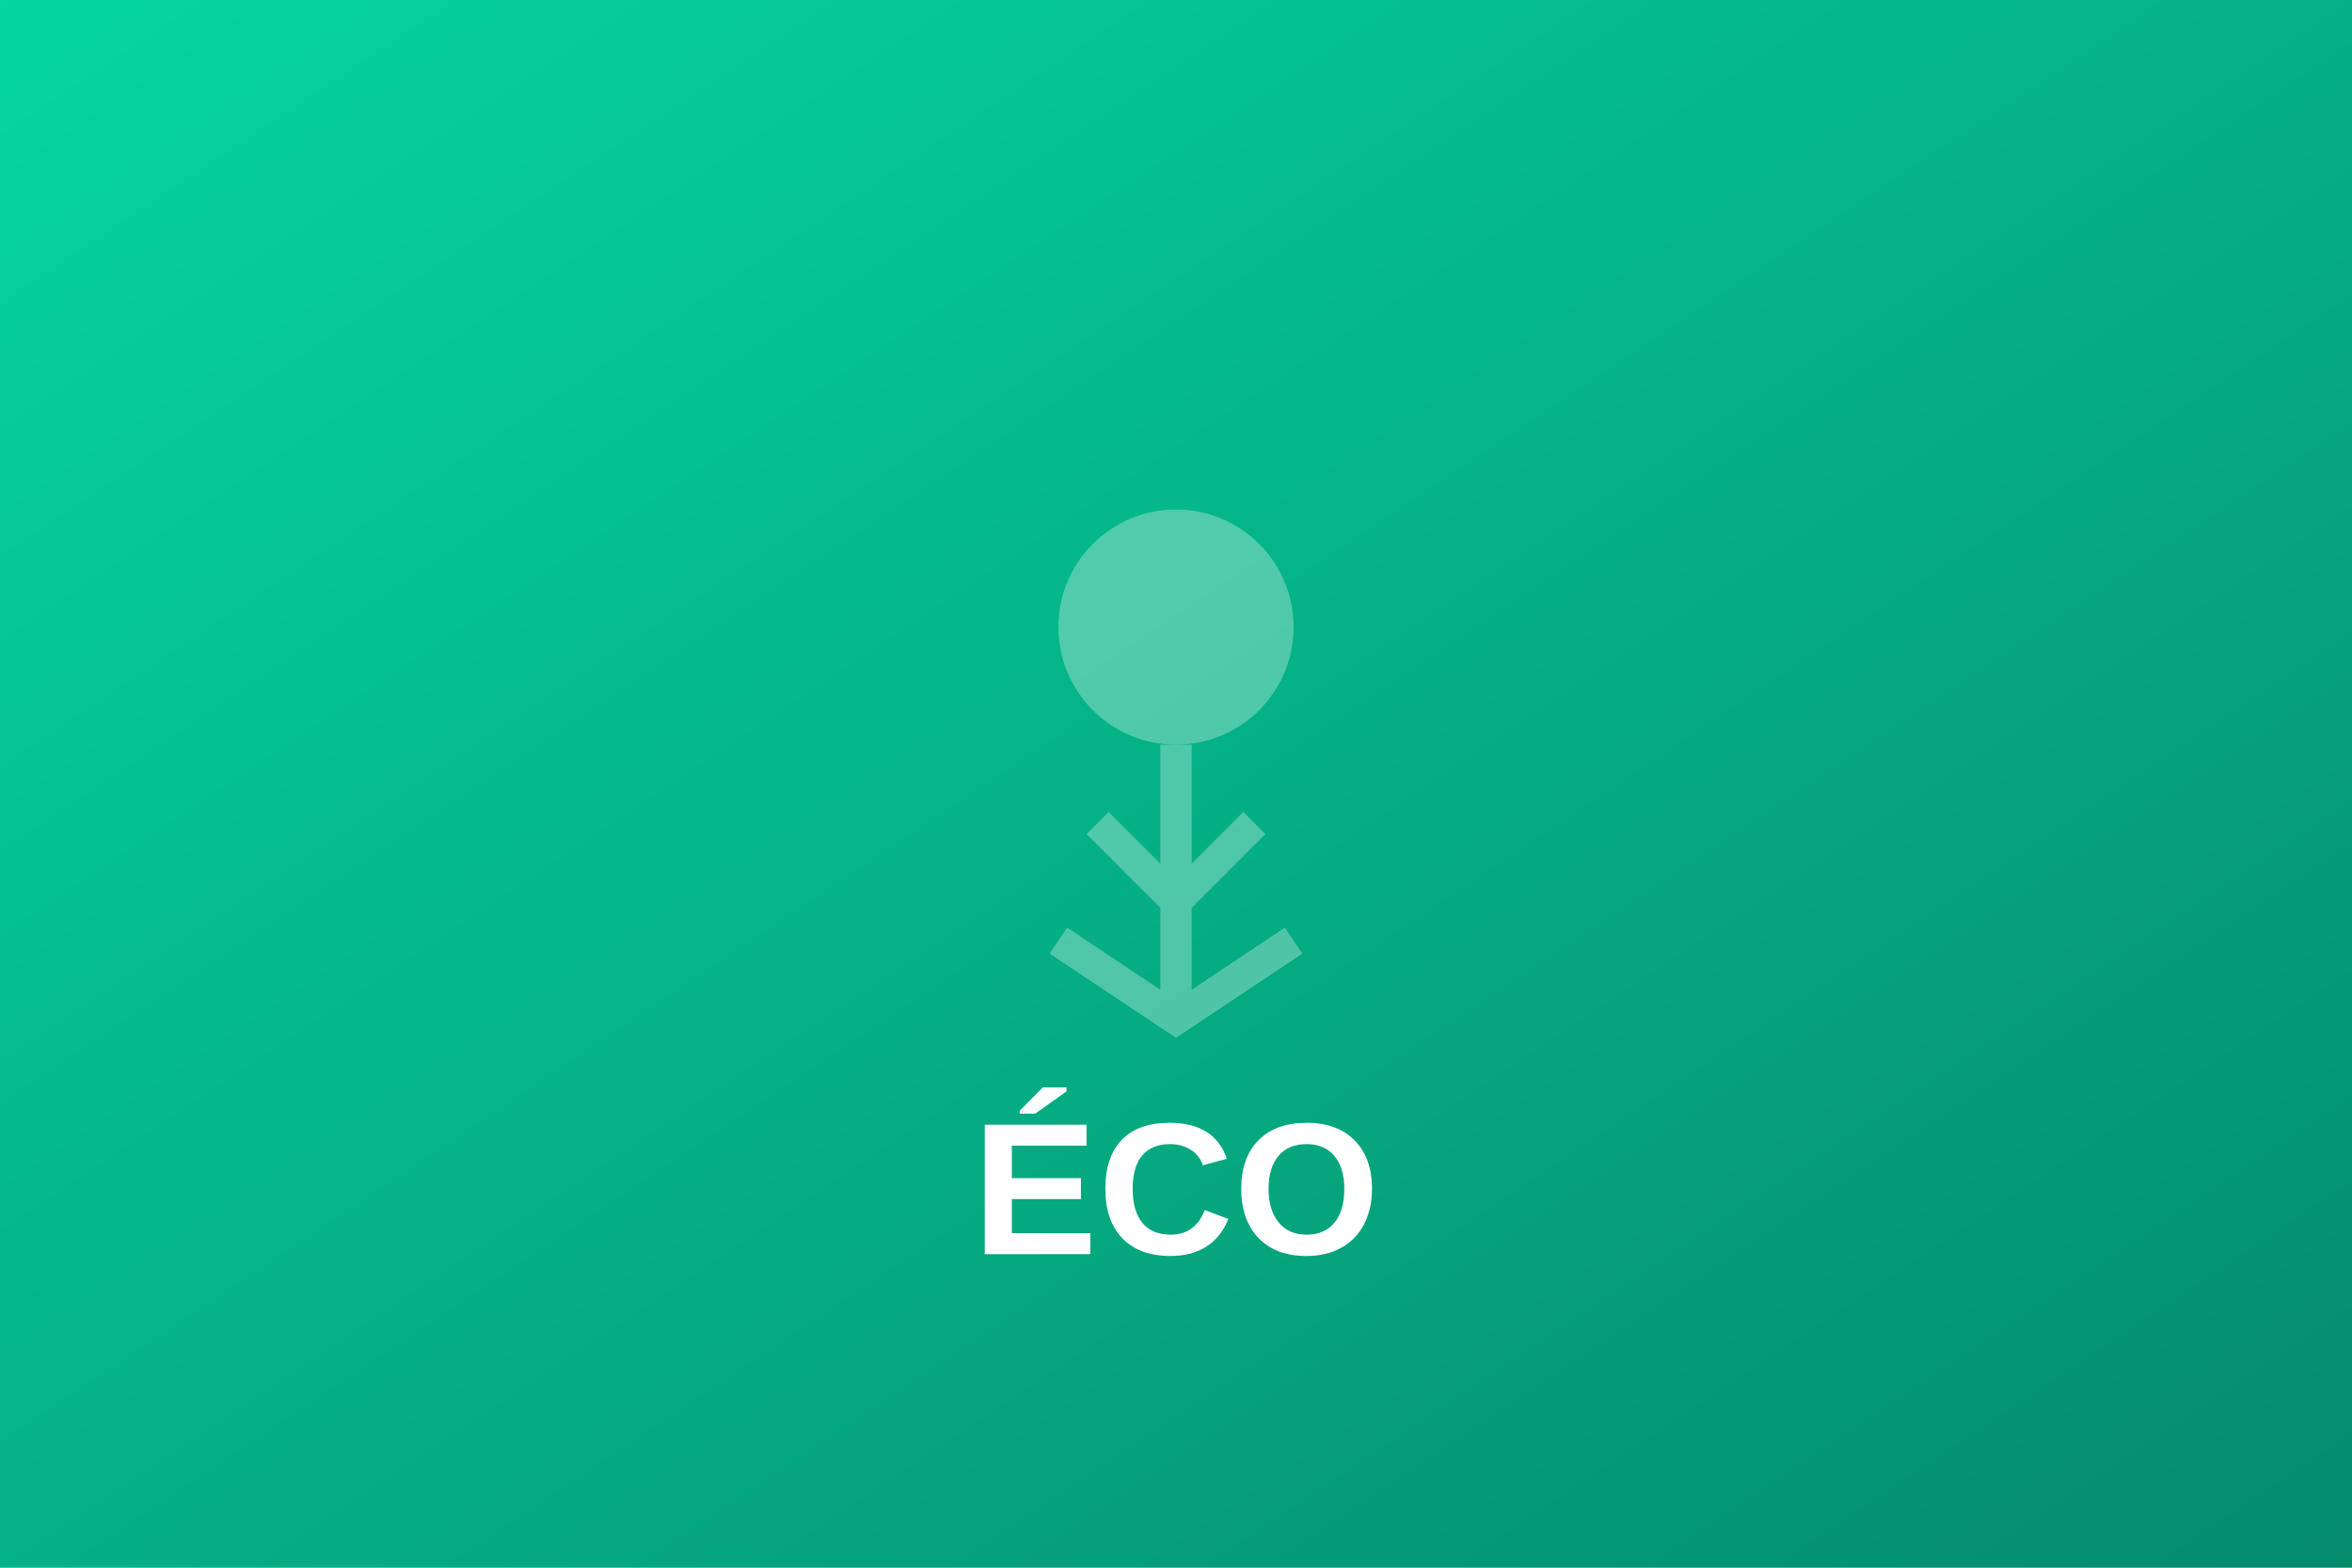
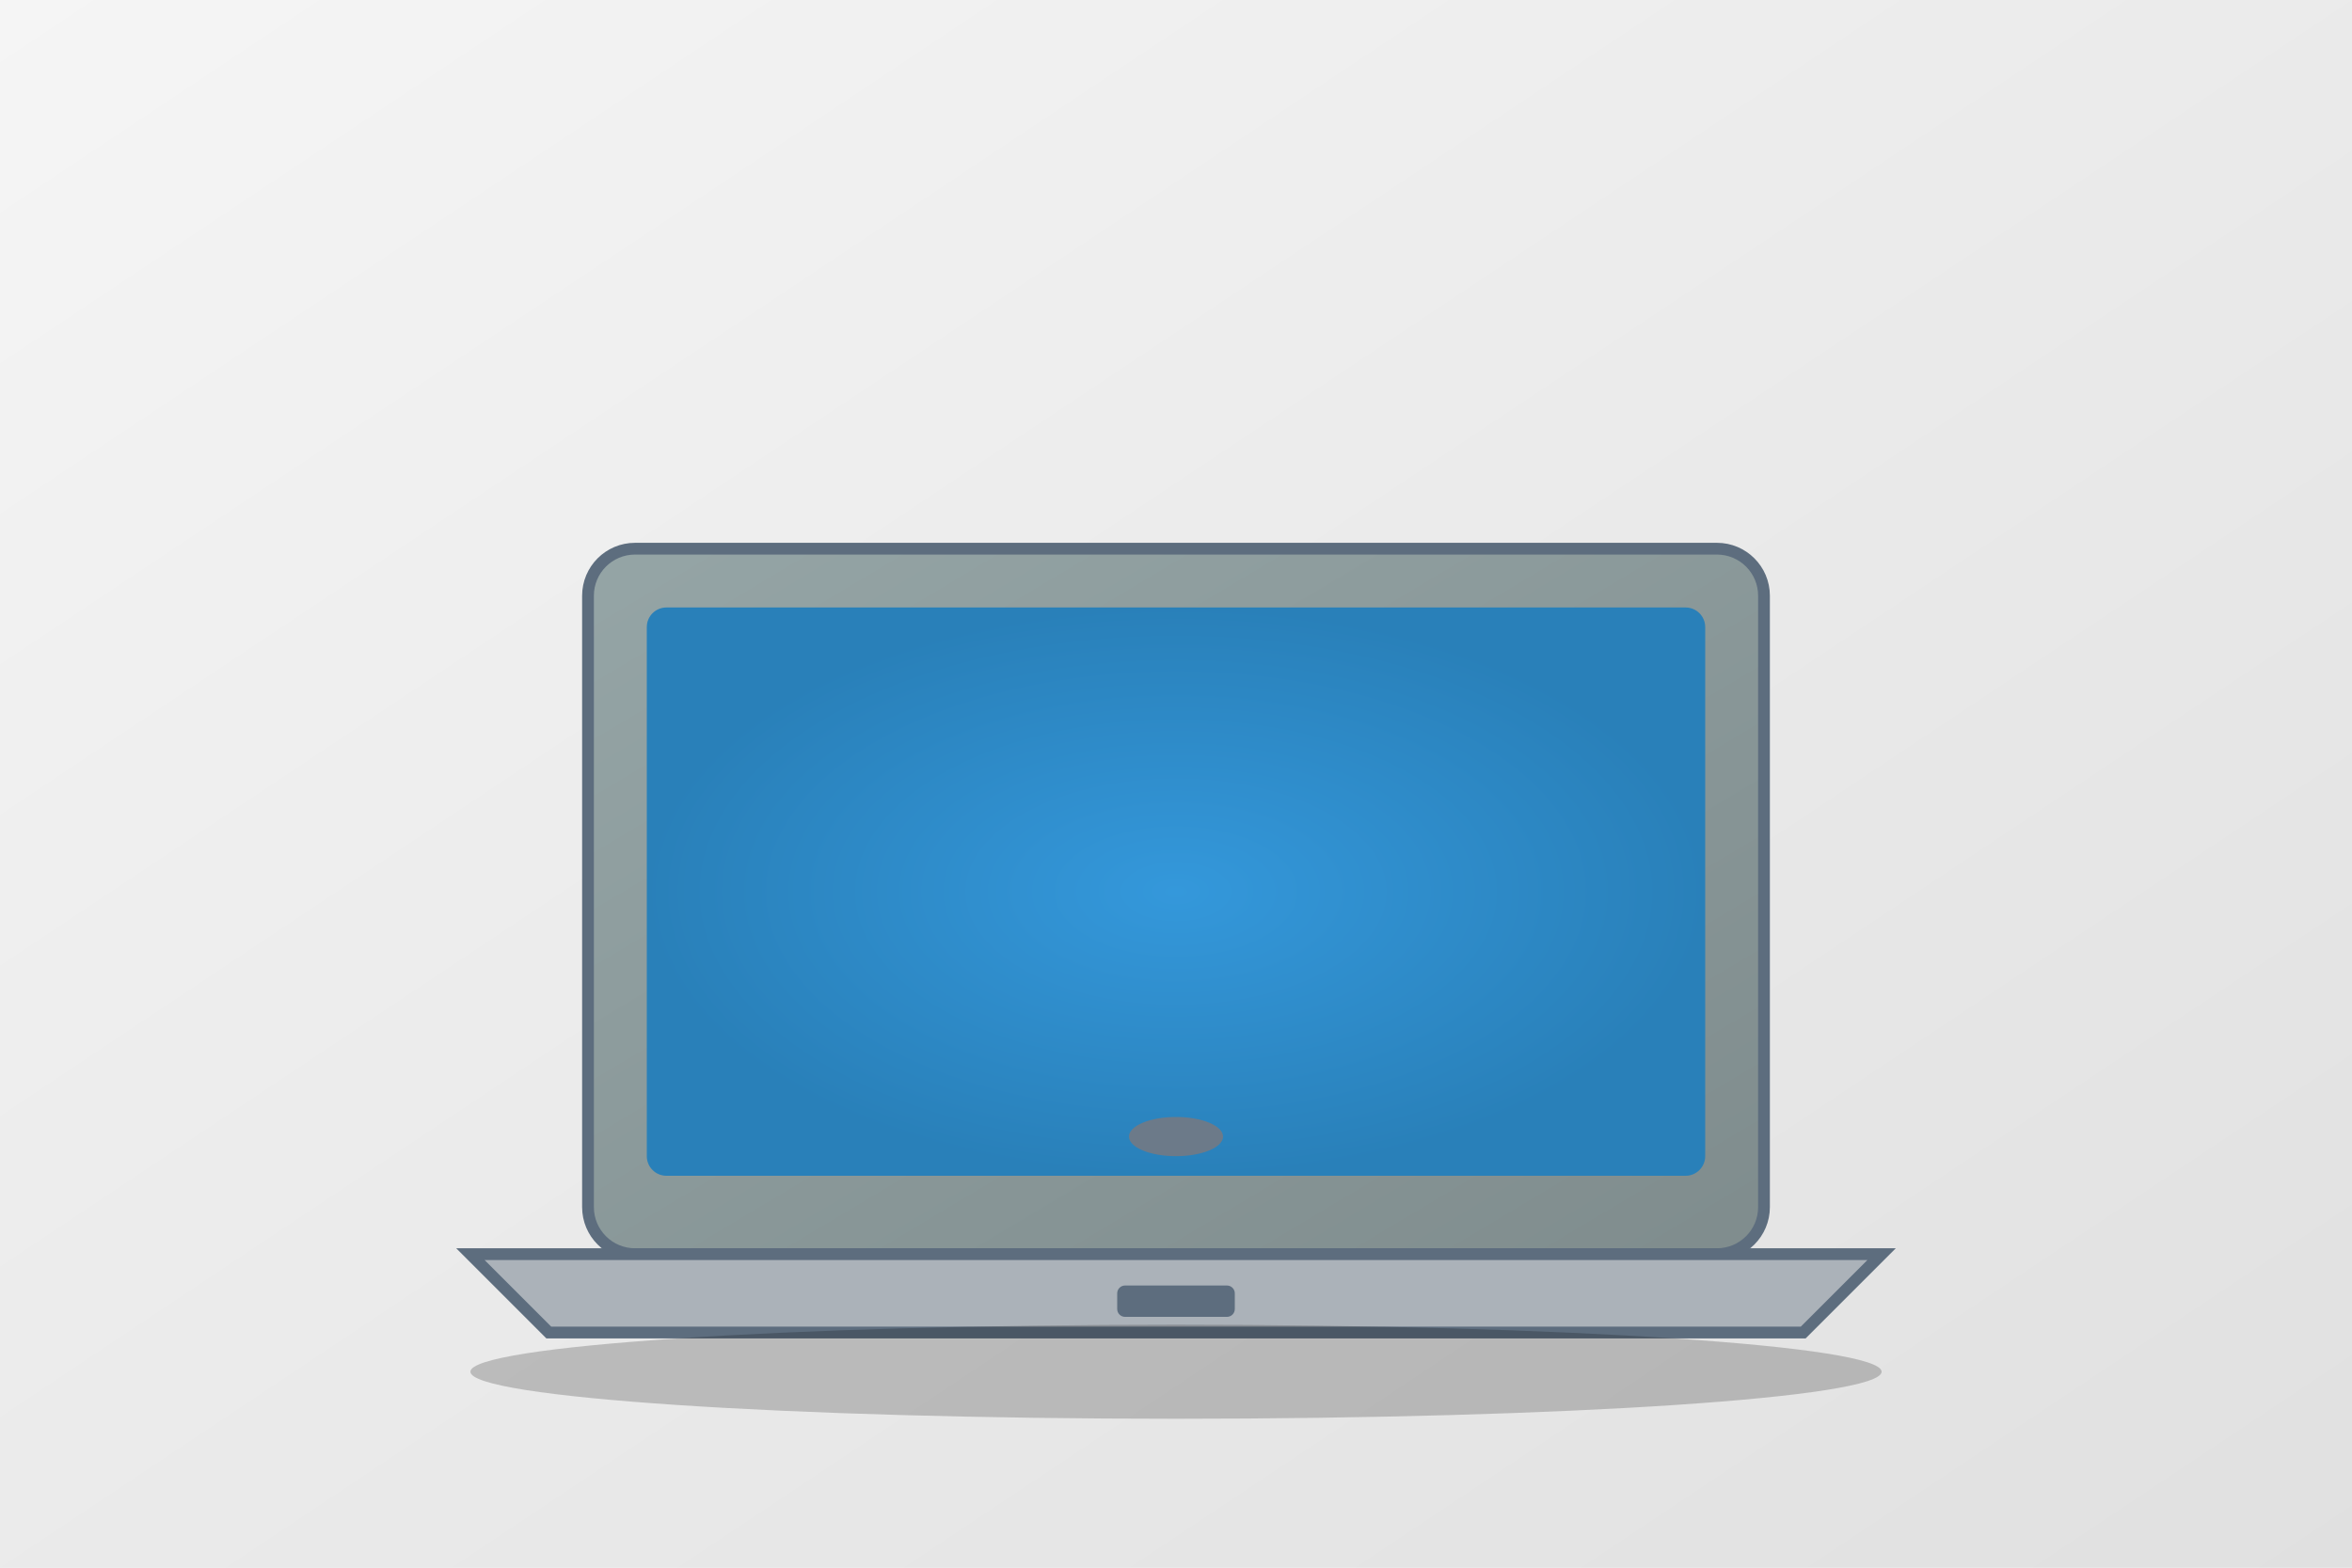
<svg xmlns="http://www.w3.org/2000/svg" width="600" height="400">
  <defs>
-     <linearGradient id="eco-grad" x1="0%" y1="0%" x2="100%" y2="100%">
-       <stop offset="0%" style="stop-color:#06D6A0;stop-opacity:1" />
-       <stop offset="100%" style="stop-color:#048B6B;stop-opacity:1" />
+     <linearGradient id="bg-trend2" x1="0%" y1="0%" x2="100%" y2="100%">
+       <stop offset="0%" style="stop-color:#F5F5F5;stop-opacity:1" />
+       <stop offset="100%" style="stop-color:#E0E0E0;stop-opacity:1" />
    </linearGradient>
+     <linearGradient id="laptop-trend" x1="0%" y1="0%" x2="100%" y2="100%">
+       <stop offset="0%" style="stop-color:#95A5A6;stop-opacity:1" />
+       <stop offset="100%" style="stop-color:#7F8C8D;stop-opacity:1" />
+     </linearGradient>
+     <radialGradient id="screen-trend">
+       <stop offset="0%" style="stop-color:#3498DB;stop-opacity:1" />
+       <stop offset="100%" style="stop-color:#2980B9;stop-opacity:1" />
+     </radialGradient>
  </defs>
-   <rect width="600" height="400" fill="url(#eco-grad)" />
-   <circle cx="300" cy="160" r="30" fill="#FFF" opacity="0.3" />
-   <path d="M 300 190 L 300 260 M 280 210 L 300 230 L 320 210 M 270 240 L 300 260 L 330 240" stroke="#FFF" stroke-width="8" fill="none" opacity="0.3" />
-   <text x="300" y="320" font-family="Arial, sans-serif" font-size="48" fill="#FFF" text-anchor="middle" font-weight="bold">ÉCO</text>
+   <rect width="600" height="400" fill="url(#bg-trend2)" />
+   <rect x="150" y="140" width="300" height="180" rx="12" fill="url(#laptop-trend)" stroke="#5D6D7E" stroke-width="3" />
+   <rect x="165" y="155" width="270" height="145" rx="5" fill="url(#screen-trend)" />
+   <ellipse cx="300" cy="290" rx="12" ry="5" fill="#6C7A89" />
+   <path d="M 120 320 L 480 320 L 460 340 L 140 340 Z" fill="#ABB2B9" stroke="#5D6D7E" stroke-width="3" />
+   <rect x="285" y="328" width="30" height="8" rx="2" fill="#5D6D7E" />
+   <ellipse cx="300" cy="350" rx="180" ry="12" fill="#000" opacity="0.2" />
</svg>
